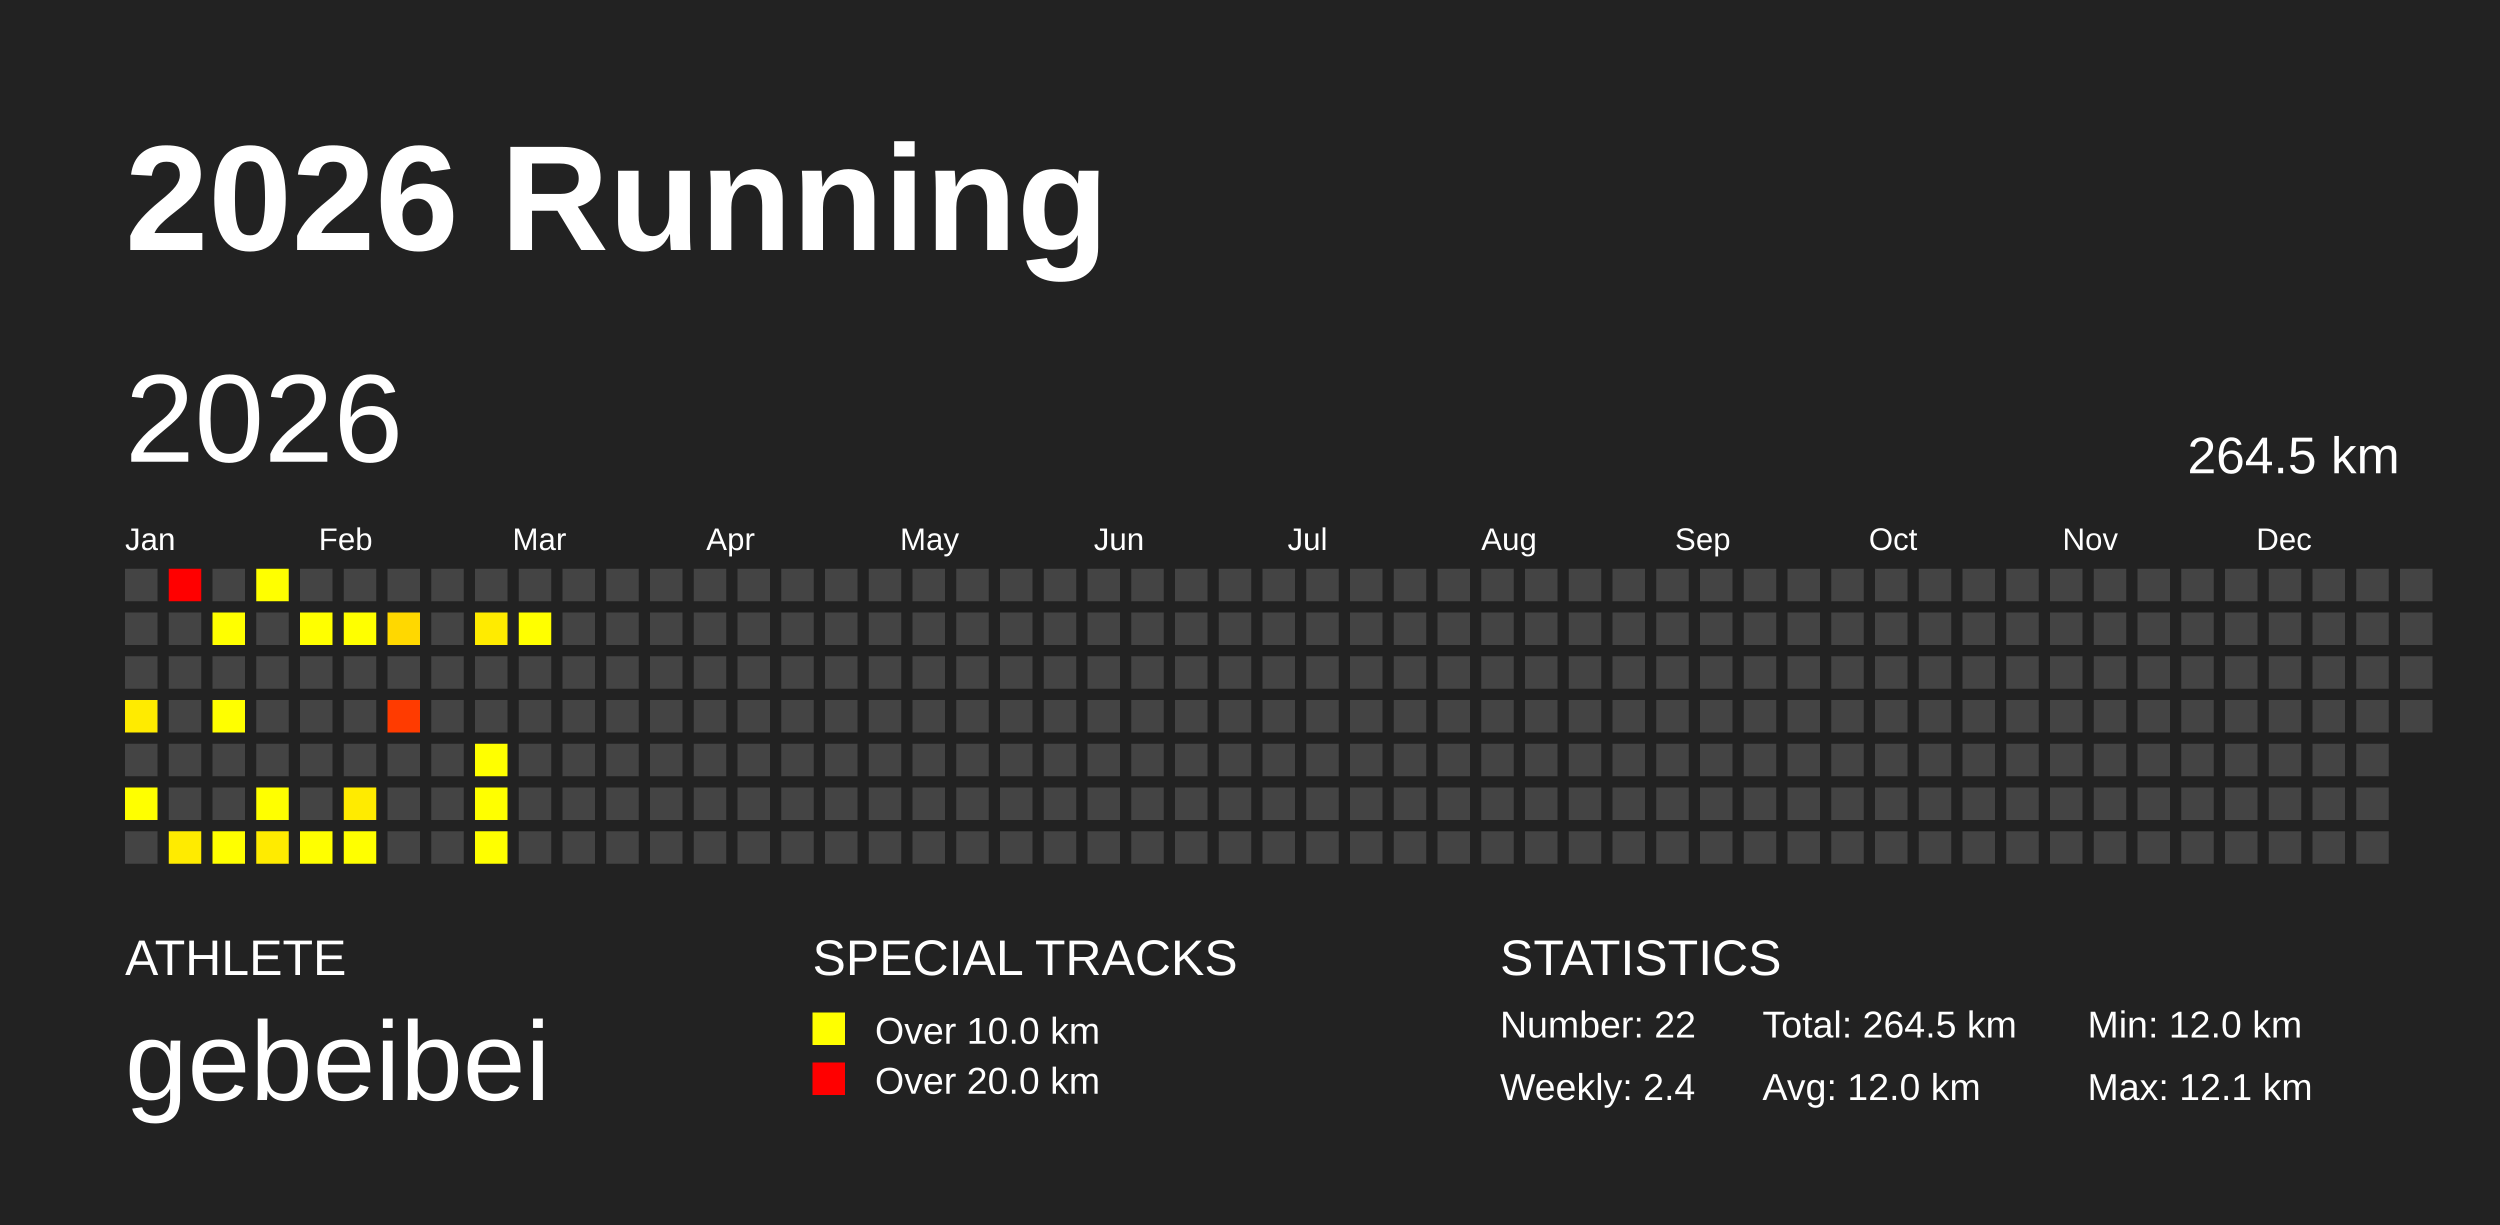
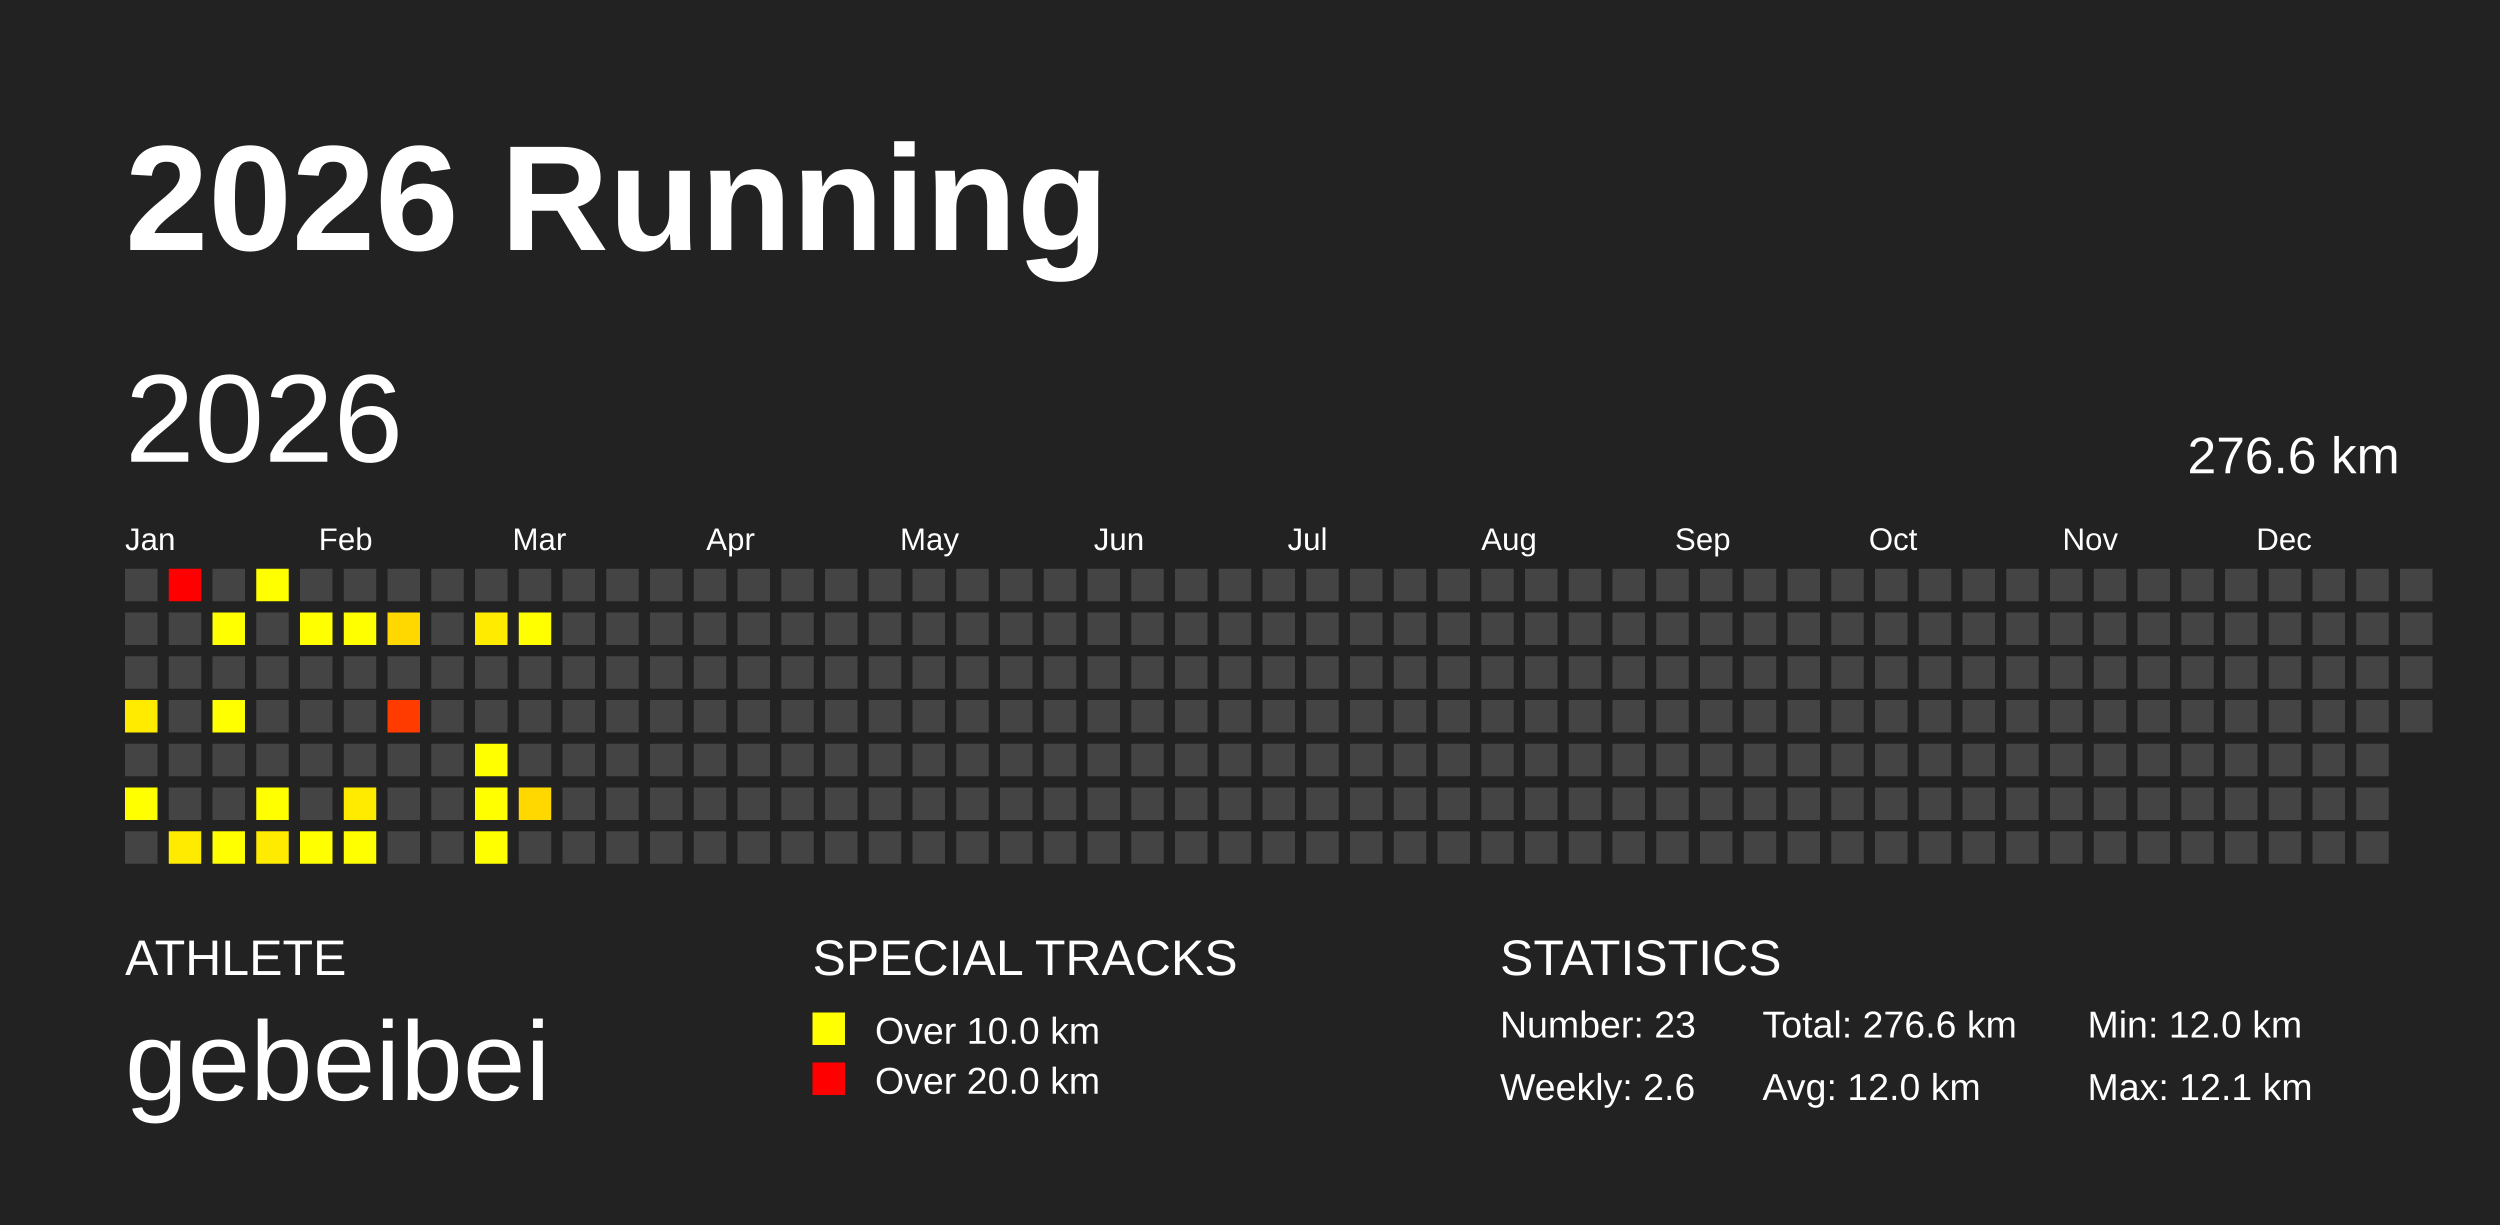
<svg xmlns="http://www.w3.org/2000/svg" baseProfile="full" height="98mm" version="1.1" viewBox="0,0,200,98" width="200mm">
  <defs />
  <rect fill="#222222" height="98" width="200" x="0" y="0" />
  <text fill="#FFFFFF" style="font-size:12px; font-family:Arial; font-weight:bold;" x="10" y="20">2026 Running</text>
  <text fill="#FFFFFF" style="font-size:4px; font-family:Arial" x="10" y="78">ATHLETE</text>
  <text fill="#FFFFFF" style="font-size:9px; font-family:Arial" x="10" y="88">gebeibei</text>
  <text fill="#FFFFFF" style="font-size:4px; font-family:Arial" x="65" y="78">SPECIAL TRACKS</text>
  <rect fill="yellow" height="2.6" width="2.6" x="65" y="81" />
  <text fill="#FFFFFF" style="font-size:3px; font-family:Arial" x="70" y="83.5">Over 10.0 km</text>
  <rect fill="red" height="2.6" width="2.6" x="65" y="85" />
  <text fill="#FFFFFF" style="font-size:3px; font-family:Arial" x="70" y="87.5">Over 20.0 km</text>
  <text fill="#FFFFFF" style="font-size:4px; font-family:Arial" x="120" y="78">STATISTICS</text>
-   <text fill="#FFFFFF" style="font-size:3px; font-family:Arial" x="120" y="83">Number: 22</text>
-   <text fill="#FFFFFF" style="font-size:3px; font-family:Arial" x="120" y="88">Weekly: 2.4</text>
-   <text fill="#FFFFFF" style="font-size:3px; font-family:Arial" x="141" y="83">Total: 264.5 km</text>
+   <text fill="#FFFFFF" style="font-size:3px; font-family:Arial" x="120" y="83">Number: 23</text>
+   <text fill="#FFFFFF" style="font-size:3px; font-family:Arial" x="120" y="88">Weekly: 2.6</text>
+   <text fill="#FFFFFF" style="font-size:3px; font-family:Arial" x="141" y="83">Total: 276.6 km</text>
  <text fill="#FFFFFF" style="font-size:3px; font-family:Arial" x="141" y="88">Avg: 12.0 km</text>
  <text fill="#FFFFFF" style="font-size:3px; font-family:Arial" x="167" y="83">Min: 12.0 km</text>
  <text fill="#FFFFFF" style="font-size:3px; font-family:Arial" x="167" y="88">Max: 12.1 km</text>
  <text dominant-baseline="hanging" fill="#FFFFFF" style="font-size:10.0px; font-family:Arial;" x="10" y="30">2026</text>
-   <text dominant-baseline="hanging" fill="#FFFFFF" style="font-size:4.125px; font-family:Arial;" x="175" y="35">264.5 km</text>
+   <text dominant-baseline="hanging" fill="#FFFFFF" style="font-size:4.125px; font-family:Arial;" x="175" y="35">276.6 km</text>
  <text fill="#FFFFFF" style="font-size:2.5px; font-family:Arial" x="10.0" y="44">Jan</text>
  <text fill="#FFFFFF" style="font-size:2.5px; font-family:Arial" x="25.5" y="44">Feb</text>
  <text fill="#FFFFFF" style="font-size:2.5px; font-family:Arial" x="41.0" y="44">Mar</text>
  <text fill="#FFFFFF" style="font-size:2.5px; font-family:Arial" x="56.5" y="44">Apr</text>
  <text fill="#FFFFFF" style="font-size:2.5px; font-family:Arial" x="72.0" y="44">May</text>
  <text fill="#FFFFFF" style="font-size:2.5px; font-family:Arial" x="87.5" y="44">Jun</text>
  <text fill="#FFFFFF" style="font-size:2.5px; font-family:Arial" x="103.0" y="44">Jul</text>
  <text fill="#FFFFFF" style="font-size:2.5px; font-family:Arial" x="118.5" y="44">Aug</text>
  <text fill="#FFFFFF" style="font-size:2.5px; font-family:Arial" x="134.0" y="44">Sep</text>
  <text fill="#FFFFFF" style="font-size:2.5px; font-family:Arial" x="149.5" y="44">Oct</text>
  <text fill="#FFFFFF" style="font-size:2.5px; font-family:Arial" x="165.0" y="44">Nov</text>
  <text fill="#FFFFFF" style="font-size:2.5px; font-family:Arial" x="180.5" y="44">Dec</text>
  <rect fill="#444444" height="2.6" width="2.6" x="10.0" y="45.5" />
  <rect fill="#444444" height="2.6" width="2.6" x="10.0" y="49.0" />
  <rect fill="#444444" height="2.6" width="2.6" x="10.0" y="52.5" />
  <rect fill="#ffeb00" height="2.6" width="2.6" x="10.0" y="56.0" />
  <rect fill="#444444" height="2.6" width="2.6" x="10.0" y="59.5" />
  <rect fill="#ffff00" height="2.6" width="2.6" x="10.0" y="63.0" />
  <rect fill="#444444" height="2.6" width="2.6" x="10.0" y="66.5" />
  <rect fill="#ff0000" height="2.6" width="2.6" x="13.5" y="45.5" />
  <rect fill="#444444" height="2.6" width="2.6" x="13.5" y="49.0" />
  <rect fill="#444444" height="2.6" width="2.6" x="13.5" y="52.5" />
  <rect fill="#444444" height="2.6" width="2.6" x="13.5" y="56.0" />
  <rect fill="#444444" height="2.6" width="2.6" x="13.5" y="59.5" />
  <rect fill="#444444" height="2.6" width="2.6" x="13.5" y="63.0" />
  <rect fill="#ffeb00" height="2.6" width="2.6" x="13.5" y="66.5" />
  <rect fill="#444444" height="2.6" width="2.6" x="17.0" y="45.5" />
  <rect fill="#ffff00" height="2.6" width="2.6" x="17.0" y="49.0" />
  <rect fill="#444444" height="2.6" width="2.6" x="17.0" y="52.5" />
  <rect fill="#ffff00" height="2.6" width="2.6" x="17.0" y="56.0" />
  <rect fill="#444444" height="2.6" width="2.6" x="17.0" y="59.5" />
  <rect fill="#444444" height="2.6" width="2.6" x="17.0" y="63.0" />
  <rect fill="#ffff00" height="2.6" width="2.6" x="17.0" y="66.5" />
  <rect fill="#ffff00" height="2.6" width="2.6" x="20.5" y="45.5" />
  <rect fill="#444444" height="2.6" width="2.6" x="20.5" y="49.0" />
  <rect fill="#444444" height="2.6" width="2.6" x="20.5" y="52.5" />
  <rect fill="#444444" height="2.6" width="2.6" x="20.5" y="56.0" />
  <rect fill="#444444" height="2.6" width="2.6" x="20.5" y="59.5" />
  <rect fill="#ffff00" height="2.6" width="2.6" x="20.5" y="63.0" />
  <rect fill="#ffeb00" height="2.6" width="2.6" x="20.5" y="66.5" />
  <rect fill="#444444" height="2.6" width="2.6" x="24.0" y="45.5" />
  <rect fill="#ffff00" height="2.6" width="2.6" x="24.0" y="49.0" />
  <rect fill="#444444" height="2.6" width="2.6" x="24.0" y="52.5" />
  <rect fill="#444444" height="2.6" width="2.6" x="24.0" y="56.0" />
  <rect fill="#444444" height="2.6" width="2.6" x="24.0" y="59.5" />
  <rect fill="#444444" height="2.6" width="2.6" x="24.0" y="63.0" />
  <rect fill="#ffff00" height="2.6" width="2.6" x="24.0" y="66.5" />
  <rect fill="#444444" height="2.6" width="2.6" x="27.5" y="45.5" />
  <rect fill="#ffff00" height="2.6" width="2.6" x="27.5" y="49.0" />
  <rect fill="#444444" height="2.6" width="2.6" x="27.5" y="52.5" />
  <rect fill="#444444" height="2.6" width="2.6" x="27.5" y="56.0" />
  <rect fill="#444444" height="2.6" width="2.6" x="27.5" y="59.5" />
  <rect fill="#ffeb00" height="2.6" width="2.6" x="27.5" y="63.0" />
  <rect fill="#ffff00" height="2.6" width="2.6" x="27.5" y="66.5" />
  <rect fill="#444444" height="2.6" width="2.6" x="31.0" y="45.5" />
  <rect fill="#ffd800" height="2.6" width="2.6" x="31.0" y="49.0" />
  <rect fill="#444444" height="2.6" width="2.6" x="31.0" y="52.5" />
  <rect fill="#ff3b00" height="2.6" width="2.6" x="31.0" y="56.0" />
  <rect fill="#444444" height="2.6" width="2.6" x="31.0" y="59.5" />
  <rect fill="#444444" height="2.6" width="2.6" x="31.0" y="63.0" />
  <rect fill="#444444" height="2.6" width="2.6" x="31.0" y="66.5" />
  <rect fill="#444444" height="2.6" width="2.6" x="34.5" y="45.5" />
  <rect fill="#444444" height="2.6" width="2.6" x="34.5" y="49.0" />
  <rect fill="#444444" height="2.6" width="2.6" x="34.5" y="52.5" />
  <rect fill="#444444" height="2.6" width="2.6" x="34.5" y="56.0" />
  <rect fill="#444444" height="2.6" width="2.6" x="34.5" y="59.5" />
  <rect fill="#444444" height="2.6" width="2.6" x="34.5" y="63.0" />
  <rect fill="#444444" height="2.6" width="2.6" x="34.5" y="66.5" />
  <rect fill="#444444" height="2.6" width="2.6" x="38.0" y="45.5" />
  <rect fill="#ffeb00" height="2.6" width="2.6" x="38.0" y="49.0" />
  <rect fill="#444444" height="2.6" width="2.6" x="38.0" y="52.5" />
  <rect fill="#444444" height="2.6" width="2.6" x="38.0" y="56.0" />
  <rect fill="#ffff00" height="2.6" width="2.6" x="38.0" y="59.5" />
  <rect fill="#ffff00" height="2.6" width="2.6" x="38.0" y="63.0" />
  <rect fill="#ffff00" height="2.6" width="2.6" x="38.0" y="66.5" />
  <rect fill="#444444" height="2.6" width="2.6" x="41.5" y="45.5" />
  <rect fill="#ffff00" height="2.6" width="2.6" x="41.5" y="49.0" />
  <rect fill="#444444" height="2.6" width="2.6" x="41.5" y="52.5" />
  <rect fill="#444444" height="2.6" width="2.6" x="41.5" y="56.0" />
  <rect fill="#444444" height="2.6" width="2.6" x="41.5" y="59.5" />
-   <rect fill="#444444" height="2.6" width="2.6" x="41.5" y="63.0" />
+   <rect fill="#ffd800" height="2.6" width="2.6" x="41.5" y="63.0" />
  <rect fill="#444444" height="2.6" width="2.6" x="41.5" y="66.5" />
  <rect fill="#444444" height="2.6" width="2.6" x="45.0" y="45.5" />
  <rect fill="#444444" height="2.6" width="2.6" x="45.0" y="49.0" />
  <rect fill="#444444" height="2.6" width="2.6" x="45.0" y="52.5" />
  <rect fill="#444444" height="2.6" width="2.6" x="45.0" y="56.0" />
  <rect fill="#444444" height="2.6" width="2.6" x="45.0" y="59.5" />
  <rect fill="#444444" height="2.6" width="2.6" x="45.0" y="63.0" />
  <rect fill="#444444" height="2.6" width="2.6" x="45.0" y="66.5" />
  <rect fill="#444444" height="2.6" width="2.6" x="48.5" y="45.5" />
  <rect fill="#444444" height="2.6" width="2.6" x="48.5" y="49.0" />
  <rect fill="#444444" height="2.6" width="2.6" x="48.5" y="52.5" />
  <rect fill="#444444" height="2.6" width="2.6" x="48.5" y="56.0" />
  <rect fill="#444444" height="2.6" width="2.6" x="48.5" y="59.5" />
  <rect fill="#444444" height="2.6" width="2.6" x="48.5" y="63.0" />
  <rect fill="#444444" height="2.6" width="2.6" x="48.5" y="66.5" />
  <rect fill="#444444" height="2.6" width="2.6" x="52.0" y="45.5" />
  <rect fill="#444444" height="2.6" width="2.6" x="52.0" y="49.0" />
  <rect fill="#444444" height="2.6" width="2.6" x="52.0" y="52.5" />
  <rect fill="#444444" height="2.6" width="2.6" x="52.0" y="56.0" />
  <rect fill="#444444" height="2.6" width="2.6" x="52.0" y="59.5" />
  <rect fill="#444444" height="2.6" width="2.6" x="52.0" y="63.0" />
  <rect fill="#444444" height="2.6" width="2.6" x="52.0" y="66.5" />
  <rect fill="#444444" height="2.6" width="2.6" x="55.5" y="45.5" />
  <rect fill="#444444" height="2.6" width="2.6" x="55.5" y="49.0" />
  <rect fill="#444444" height="2.6" width="2.6" x="55.5" y="52.5" />
  <rect fill="#444444" height="2.6" width="2.6" x="55.5" y="56.0" />
  <rect fill="#444444" height="2.6" width="2.6" x="55.5" y="59.5" />
  <rect fill="#444444" height="2.6" width="2.6" x="55.5" y="63.0" />
  <rect fill="#444444" height="2.6" width="2.6" x="55.5" y="66.5" />
  <rect fill="#444444" height="2.6" width="2.6" x="59.0" y="45.5" />
  <rect fill="#444444" height="2.6" width="2.6" x="59.0" y="49.0" />
  <rect fill="#444444" height="2.6" width="2.6" x="59.0" y="52.5" />
  <rect fill="#444444" height="2.6" width="2.6" x="59.0" y="56.0" />
  <rect fill="#444444" height="2.6" width="2.6" x="59.0" y="59.5" />
  <rect fill="#444444" height="2.6" width="2.6" x="59.0" y="63.0" />
  <rect fill="#444444" height="2.6" width="2.6" x="59.0" y="66.5" />
  <rect fill="#444444" height="2.6" width="2.6" x="62.5" y="45.5" />
  <rect fill="#444444" height="2.6" width="2.6" x="62.5" y="49.0" />
  <rect fill="#444444" height="2.6" width="2.6" x="62.5" y="52.5" />
  <rect fill="#444444" height="2.6" width="2.6" x="62.5" y="56.0" />
  <rect fill="#444444" height="2.6" width="2.6" x="62.5" y="59.5" />
  <rect fill="#444444" height="2.6" width="2.6" x="62.5" y="63.0" />
  <rect fill="#444444" height="2.6" width="2.6" x="62.5" y="66.5" />
  <rect fill="#444444" height="2.6" width="2.6" x="66.0" y="45.5" />
  <rect fill="#444444" height="2.6" width="2.6" x="66.0" y="49.0" />
  <rect fill="#444444" height="2.6" width="2.6" x="66.0" y="52.5" />
  <rect fill="#444444" height="2.6" width="2.6" x="66.0" y="56.0" />
  <rect fill="#444444" height="2.6" width="2.6" x="66.0" y="59.5" />
  <rect fill="#444444" height="2.6" width="2.6" x="66.0" y="63.0" />
  <rect fill="#444444" height="2.6" width="2.6" x="66.0" y="66.5" />
  <rect fill="#444444" height="2.6" width="2.6" x="69.5" y="45.5" />
  <rect fill="#444444" height="2.6" width="2.6" x="69.5" y="49.0" />
  <rect fill="#444444" height="2.6" width="2.6" x="69.5" y="52.5" />
  <rect fill="#444444" height="2.6" width="2.6" x="69.5" y="56.0" />
  <rect fill="#444444" height="2.6" width="2.6" x="69.5" y="59.5" />
  <rect fill="#444444" height="2.6" width="2.6" x="69.5" y="63.0" />
  <rect fill="#444444" height="2.6" width="2.6" x="69.5" y="66.5" />
  <rect fill="#444444" height="2.6" width="2.6" x="73.0" y="45.5" />
  <rect fill="#444444" height="2.6" width="2.6" x="73.0" y="49.0" />
  <rect fill="#444444" height="2.6" width="2.6" x="73.0" y="52.5" />
  <rect fill="#444444" height="2.6" width="2.6" x="73.0" y="56.0" />
  <rect fill="#444444" height="2.6" width="2.6" x="73.0" y="59.5" />
  <rect fill="#444444" height="2.6" width="2.6" x="73.0" y="63.0" />
  <rect fill="#444444" height="2.6" width="2.6" x="73.0" y="66.5" />
  <rect fill="#444444" height="2.6" width="2.6" x="76.5" y="45.5" />
  <rect fill="#444444" height="2.6" width="2.6" x="76.5" y="49.0" />
  <rect fill="#444444" height="2.6" width="2.6" x="76.5" y="52.5" />
  <rect fill="#444444" height="2.6" width="2.6" x="76.5" y="56.0" />
  <rect fill="#444444" height="2.6" width="2.6" x="76.5" y="59.5" />
  <rect fill="#444444" height="2.6" width="2.6" x="76.5" y="63.0" />
  <rect fill="#444444" height="2.6" width="2.6" x="76.5" y="66.5" />
  <rect fill="#444444" height="2.6" width="2.6" x="80.0" y="45.5" />
  <rect fill="#444444" height="2.6" width="2.6" x="80.0" y="49.0" />
  <rect fill="#444444" height="2.6" width="2.6" x="80.0" y="52.5" />
  <rect fill="#444444" height="2.6" width="2.6" x="80.0" y="56.0" />
  <rect fill="#444444" height="2.6" width="2.6" x="80.0" y="59.5" />
  <rect fill="#444444" height="2.6" width="2.6" x="80.0" y="63.0" />
  <rect fill="#444444" height="2.6" width="2.6" x="80.0" y="66.5" />
  <rect fill="#444444" height="2.6" width="2.6" x="83.5" y="45.5" />
  <rect fill="#444444" height="2.6" width="2.6" x="83.5" y="49.0" />
  <rect fill="#444444" height="2.6" width="2.6" x="83.5" y="52.5" />
  <rect fill="#444444" height="2.6" width="2.6" x="83.5" y="56.0" />
  <rect fill="#444444" height="2.6" width="2.6" x="83.5" y="59.5" />
  <rect fill="#444444" height="2.6" width="2.6" x="83.5" y="63.0" />
  <rect fill="#444444" height="2.6" width="2.6" x="83.5" y="66.5" />
  <rect fill="#444444" height="2.6" width="2.6" x="87.0" y="45.5" />
  <rect fill="#444444" height="2.6" width="2.6" x="87.0" y="49.0" />
  <rect fill="#444444" height="2.6" width="2.6" x="87.0" y="52.5" />
  <rect fill="#444444" height="2.6" width="2.6" x="87.0" y="56.0" />
  <rect fill="#444444" height="2.6" width="2.6" x="87.0" y="59.5" />
  <rect fill="#444444" height="2.6" width="2.6" x="87.0" y="63.0" />
  <rect fill="#444444" height="2.6" width="2.6" x="87.0" y="66.5" />
  <rect fill="#444444" height="2.6" width="2.6" x="90.5" y="45.5" />
  <rect fill="#444444" height="2.6" width="2.6" x="90.5" y="49.0" />
  <rect fill="#444444" height="2.6" width="2.6" x="90.5" y="52.5" />
  <rect fill="#444444" height="2.6" width="2.6" x="90.5" y="56.0" />
  <rect fill="#444444" height="2.6" width="2.6" x="90.5" y="59.5" />
  <rect fill="#444444" height="2.6" width="2.6" x="90.5" y="63.0" />
  <rect fill="#444444" height="2.6" width="2.6" x="90.5" y="66.5" />
  <rect fill="#444444" height="2.6" width="2.6" x="94.0" y="45.5" />
  <rect fill="#444444" height="2.6" width="2.6" x="94.0" y="49.0" />
  <rect fill="#444444" height="2.6" width="2.6" x="94.0" y="52.5" />
  <rect fill="#444444" height="2.6" width="2.6" x="94.0" y="56.0" />
  <rect fill="#444444" height="2.6" width="2.6" x="94.0" y="59.5" />
  <rect fill="#444444" height="2.6" width="2.6" x="94.0" y="63.0" />
  <rect fill="#444444" height="2.6" width="2.6" x="94.0" y="66.5" />
  <rect fill="#444444" height="2.6" width="2.6" x="97.5" y="45.5" />
  <rect fill="#444444" height="2.6" width="2.6" x="97.5" y="49.0" />
  <rect fill="#444444" height="2.6" width="2.6" x="97.5" y="52.5" />
  <rect fill="#444444" height="2.6" width="2.6" x="97.5" y="56.0" />
  <rect fill="#444444" height="2.6" width="2.6" x="97.5" y="59.5" />
  <rect fill="#444444" height="2.6" width="2.6" x="97.5" y="63.0" />
  <rect fill="#444444" height="2.6" width="2.6" x="97.5" y="66.5" />
  <rect fill="#444444" height="2.6" width="2.6" x="101.0" y="45.5" />
  <rect fill="#444444" height="2.6" width="2.6" x="101.0" y="49.0" />
  <rect fill="#444444" height="2.6" width="2.6" x="101.0" y="52.5" />
  <rect fill="#444444" height="2.6" width="2.6" x="101.0" y="56.0" />
  <rect fill="#444444" height="2.6" width="2.6" x="101.0" y="59.5" />
  <rect fill="#444444" height="2.6" width="2.6" x="101.0" y="63.0" />
  <rect fill="#444444" height="2.6" width="2.6" x="101.0" y="66.5" />
  <rect fill="#444444" height="2.6" width="2.6" x="104.5" y="45.5" />
  <rect fill="#444444" height="2.6" width="2.6" x="104.5" y="49.0" />
  <rect fill="#444444" height="2.6" width="2.6" x="104.5" y="52.5" />
  <rect fill="#444444" height="2.6" width="2.6" x="104.5" y="56.0" />
  <rect fill="#444444" height="2.6" width="2.6" x="104.5" y="59.5" />
  <rect fill="#444444" height="2.6" width="2.6" x="104.5" y="63.0" />
  <rect fill="#444444" height="2.6" width="2.6" x="104.5" y="66.5" />
  <rect fill="#444444" height="2.6" width="2.6" x="108.0" y="45.5" />
  <rect fill="#444444" height="2.6" width="2.6" x="108.0" y="49.0" />
  <rect fill="#444444" height="2.6" width="2.6" x="108.0" y="52.5" />
  <rect fill="#444444" height="2.6" width="2.6" x="108.0" y="56.0" />
  <rect fill="#444444" height="2.6" width="2.6" x="108.0" y="59.5" />
  <rect fill="#444444" height="2.6" width="2.6" x="108.0" y="63.0" />
  <rect fill="#444444" height="2.6" width="2.6" x="108.0" y="66.5" />
  <rect fill="#444444" height="2.6" width="2.6" x="111.5" y="45.5" />
  <rect fill="#444444" height="2.6" width="2.6" x="111.5" y="49.0" />
  <rect fill="#444444" height="2.6" width="2.6" x="111.5" y="52.5" />
  <rect fill="#444444" height="2.6" width="2.6" x="111.5" y="56.0" />
  <rect fill="#444444" height="2.6" width="2.6" x="111.5" y="59.5" />
  <rect fill="#444444" height="2.6" width="2.6" x="111.5" y="63.0" />
  <rect fill="#444444" height="2.6" width="2.6" x="111.5" y="66.5" />
  <rect fill="#444444" height="2.6" width="2.6" x="115.0" y="45.5" />
  <rect fill="#444444" height="2.6" width="2.6" x="115.0" y="49.0" />
  <rect fill="#444444" height="2.6" width="2.6" x="115.0" y="52.5" />
  <rect fill="#444444" height="2.6" width="2.6" x="115.0" y="56.0" />
  <rect fill="#444444" height="2.6" width="2.6" x="115.0" y="59.5" />
  <rect fill="#444444" height="2.6" width="2.6" x="115.0" y="63.0" />
  <rect fill="#444444" height="2.6" width="2.6" x="115.0" y="66.5" />
  <rect fill="#444444" height="2.6" width="2.6" x="118.5" y="45.5" />
  <rect fill="#444444" height="2.6" width="2.6" x="118.5" y="49.0" />
  <rect fill="#444444" height="2.6" width="2.6" x="118.5" y="52.5" />
  <rect fill="#444444" height="2.6" width="2.6" x="118.5" y="56.0" />
  <rect fill="#444444" height="2.6" width="2.6" x="118.5" y="59.5" />
  <rect fill="#444444" height="2.6" width="2.6" x="118.5" y="63.0" />
  <rect fill="#444444" height="2.6" width="2.6" x="118.5" y="66.5" />
  <rect fill="#444444" height="2.6" width="2.6" x="122.0" y="45.5" />
  <rect fill="#444444" height="2.6" width="2.6" x="122.0" y="49.0" />
  <rect fill="#444444" height="2.6" width="2.6" x="122.0" y="52.5" />
  <rect fill="#444444" height="2.6" width="2.6" x="122.0" y="56.0" />
  <rect fill="#444444" height="2.6" width="2.6" x="122.0" y="59.5" />
  <rect fill="#444444" height="2.6" width="2.6" x="122.0" y="63.0" />
  <rect fill="#444444" height="2.6" width="2.6" x="122.0" y="66.5" />
  <rect fill="#444444" height="2.6" width="2.6" x="125.5" y="45.5" />
  <rect fill="#444444" height="2.6" width="2.6" x="125.5" y="49.0" />
  <rect fill="#444444" height="2.6" width="2.6" x="125.5" y="52.5" />
  <rect fill="#444444" height="2.6" width="2.6" x="125.5" y="56.0" />
  <rect fill="#444444" height="2.6" width="2.6" x="125.5" y="59.5" />
  <rect fill="#444444" height="2.6" width="2.6" x="125.5" y="63.0" />
  <rect fill="#444444" height="2.6" width="2.6" x="125.5" y="66.5" />
  <rect fill="#444444" height="2.6" width="2.6" x="129.0" y="45.5" />
  <rect fill="#444444" height="2.6" width="2.6" x="129.0" y="49.0" />
  <rect fill="#444444" height="2.6" width="2.6" x="129.0" y="52.5" />
  <rect fill="#444444" height="2.6" width="2.6" x="129.0" y="56.0" />
  <rect fill="#444444" height="2.6" width="2.6" x="129.0" y="59.5" />
  <rect fill="#444444" height="2.6" width="2.6" x="129.0" y="63.0" />
  <rect fill="#444444" height="2.6" width="2.6" x="129.0" y="66.5" />
  <rect fill="#444444" height="2.6" width="2.6" x="132.5" y="45.5" />
  <rect fill="#444444" height="2.6" width="2.6" x="132.5" y="49.0" />
  <rect fill="#444444" height="2.6" width="2.6" x="132.5" y="52.5" />
  <rect fill="#444444" height="2.6" width="2.6" x="132.5" y="56.0" />
  <rect fill="#444444" height="2.6" width="2.6" x="132.5" y="59.5" />
  <rect fill="#444444" height="2.6" width="2.6" x="132.5" y="63.0" />
  <rect fill="#444444" height="2.6" width="2.6" x="132.5" y="66.5" />
  <rect fill="#444444" height="2.6" width="2.6" x="136.0" y="45.5" />
  <rect fill="#444444" height="2.6" width="2.6" x="136.0" y="49.0" />
  <rect fill="#444444" height="2.6" width="2.6" x="136.0" y="52.5" />
  <rect fill="#444444" height="2.6" width="2.6" x="136.0" y="56.0" />
  <rect fill="#444444" height="2.6" width="2.6" x="136.0" y="59.5" />
  <rect fill="#444444" height="2.6" width="2.6" x="136.0" y="63.0" />
  <rect fill="#444444" height="2.6" width="2.6" x="136.0" y="66.5" />
  <rect fill="#444444" height="2.6" width="2.6" x="139.5" y="45.5" />
  <rect fill="#444444" height="2.6" width="2.6" x="139.5" y="49.0" />
  <rect fill="#444444" height="2.6" width="2.6" x="139.5" y="52.5" />
  <rect fill="#444444" height="2.6" width="2.6" x="139.5" y="56.0" />
  <rect fill="#444444" height="2.6" width="2.6" x="139.5" y="59.5" />
  <rect fill="#444444" height="2.6" width="2.6" x="139.5" y="63.0" />
  <rect fill="#444444" height="2.6" width="2.6" x="139.5" y="66.5" />
  <rect fill="#444444" height="2.6" width="2.6" x="143.0" y="45.5" />
  <rect fill="#444444" height="2.6" width="2.6" x="143.0" y="49.0" />
  <rect fill="#444444" height="2.6" width="2.6" x="143.0" y="52.5" />
  <rect fill="#444444" height="2.6" width="2.6" x="143.0" y="56.0" />
  <rect fill="#444444" height="2.6" width="2.6" x="143.0" y="59.5" />
  <rect fill="#444444" height="2.6" width="2.6" x="143.0" y="63.0" />
  <rect fill="#444444" height="2.6" width="2.6" x="143.0" y="66.5" />
  <rect fill="#444444" height="2.6" width="2.6" x="146.5" y="45.5" />
  <rect fill="#444444" height="2.6" width="2.6" x="146.5" y="49.0" />
  <rect fill="#444444" height="2.6" width="2.6" x="146.5" y="52.5" />
  <rect fill="#444444" height="2.6" width="2.6" x="146.5" y="56.0" />
  <rect fill="#444444" height="2.6" width="2.6" x="146.5" y="59.5" />
  <rect fill="#444444" height="2.6" width="2.6" x="146.5" y="63.0" />
  <rect fill="#444444" height="2.6" width="2.6" x="146.5" y="66.5" />
  <rect fill="#444444" height="2.6" width="2.6" x="150.0" y="45.5" />
  <rect fill="#444444" height="2.6" width="2.6" x="150.0" y="49.0" />
  <rect fill="#444444" height="2.6" width="2.6" x="150.0" y="52.5" />
  <rect fill="#444444" height="2.6" width="2.6" x="150.0" y="56.0" />
  <rect fill="#444444" height="2.6" width="2.6" x="150.0" y="59.5" />
  <rect fill="#444444" height="2.6" width="2.6" x="150.0" y="63.0" />
  <rect fill="#444444" height="2.6" width="2.6" x="150.0" y="66.5" />
  <rect fill="#444444" height="2.6" width="2.6" x="153.5" y="45.5" />
  <rect fill="#444444" height="2.6" width="2.6" x="153.5" y="49.0" />
  <rect fill="#444444" height="2.6" width="2.6" x="153.5" y="52.5" />
  <rect fill="#444444" height="2.6" width="2.6" x="153.5" y="56.0" />
  <rect fill="#444444" height="2.6" width="2.6" x="153.5" y="59.5" />
  <rect fill="#444444" height="2.6" width="2.6" x="153.5" y="63.0" />
  <rect fill="#444444" height="2.6" width="2.6" x="153.5" y="66.5" />
  <rect fill="#444444" height="2.6" width="2.6" x="157.0" y="45.5" />
  <rect fill="#444444" height="2.6" width="2.6" x="157.0" y="49.0" />
  <rect fill="#444444" height="2.6" width="2.6" x="157.0" y="52.5" />
  <rect fill="#444444" height="2.6" width="2.6" x="157.0" y="56.0" />
  <rect fill="#444444" height="2.6" width="2.6" x="157.0" y="59.5" />
  <rect fill="#444444" height="2.6" width="2.6" x="157.0" y="63.0" />
  <rect fill="#444444" height="2.6" width="2.6" x="157.0" y="66.5" />
  <rect fill="#444444" height="2.6" width="2.6" x="160.5" y="45.5" />
  <rect fill="#444444" height="2.6" width="2.6" x="160.5" y="49.0" />
  <rect fill="#444444" height="2.6" width="2.6" x="160.5" y="52.5" />
  <rect fill="#444444" height="2.6" width="2.6" x="160.5" y="56.0" />
  <rect fill="#444444" height="2.6" width="2.6" x="160.5" y="59.5" />
  <rect fill="#444444" height="2.6" width="2.6" x="160.5" y="63.0" />
  <rect fill="#444444" height="2.6" width="2.6" x="160.5" y="66.5" />
  <rect fill="#444444" height="2.6" width="2.6" x="164.0" y="45.5" />
  <rect fill="#444444" height="2.6" width="2.6" x="164.0" y="49.0" />
  <rect fill="#444444" height="2.6" width="2.6" x="164.0" y="52.5" />
  <rect fill="#444444" height="2.6" width="2.6" x="164.0" y="56.0" />
  <rect fill="#444444" height="2.6" width="2.6" x="164.0" y="59.5" />
  <rect fill="#444444" height="2.6" width="2.6" x="164.0" y="63.0" />
  <rect fill="#444444" height="2.6" width="2.6" x="164.0" y="66.5" />
  <rect fill="#444444" height="2.6" width="2.6" x="167.5" y="45.5" />
  <rect fill="#444444" height="2.6" width="2.6" x="167.5" y="49.0" />
  <rect fill="#444444" height="2.6" width="2.6" x="167.5" y="52.5" />
  <rect fill="#444444" height="2.6" width="2.6" x="167.5" y="56.0" />
  <rect fill="#444444" height="2.6" width="2.6" x="167.5" y="59.5" />
  <rect fill="#444444" height="2.6" width="2.6" x="167.5" y="63.0" />
  <rect fill="#444444" height="2.6" width="2.6" x="167.5" y="66.5" />
  <rect fill="#444444" height="2.6" width="2.6" x="171.0" y="45.5" />
  <rect fill="#444444" height="2.6" width="2.6" x="171.0" y="49.0" />
  <rect fill="#444444" height="2.6" width="2.6" x="171.0" y="52.5" />
  <rect fill="#444444" height="2.6" width="2.6" x="171.0" y="56.0" />
  <rect fill="#444444" height="2.6" width="2.6" x="171.0" y="59.5" />
  <rect fill="#444444" height="2.6" width="2.6" x="171.0" y="63.0" />
  <rect fill="#444444" height="2.6" width="2.6" x="171.0" y="66.5" />
  <rect fill="#444444" height="2.6" width="2.6" x="174.5" y="45.5" />
  <rect fill="#444444" height="2.6" width="2.6" x="174.5" y="49.0" />
  <rect fill="#444444" height="2.6" width="2.6" x="174.5" y="52.5" />
  <rect fill="#444444" height="2.6" width="2.6" x="174.5" y="56.0" />
  <rect fill="#444444" height="2.6" width="2.6" x="174.5" y="59.5" />
  <rect fill="#444444" height="2.6" width="2.6" x="174.5" y="63.0" />
  <rect fill="#444444" height="2.6" width="2.6" x="174.5" y="66.5" />
  <rect fill="#444444" height="2.6" width="2.6" x="178.0" y="45.5" />
  <rect fill="#444444" height="2.6" width="2.6" x="178.0" y="49.0" />
  <rect fill="#444444" height="2.6" width="2.6" x="178.0" y="52.5" />
  <rect fill="#444444" height="2.6" width="2.6" x="178.0" y="56.0" />
  <rect fill="#444444" height="2.6" width="2.6" x="178.0" y="59.5" />
  <rect fill="#444444" height="2.6" width="2.6" x="178.0" y="63.0" />
  <rect fill="#444444" height="2.6" width="2.6" x="178.0" y="66.5" />
  <rect fill="#444444" height="2.6" width="2.6" x="181.5" y="45.5" />
  <rect fill="#444444" height="2.6" width="2.6" x="181.5" y="49.0" />
  <rect fill="#444444" height="2.6" width="2.6" x="181.5" y="52.5" />
  <rect fill="#444444" height="2.6" width="2.6" x="181.5" y="56.0" />
  <rect fill="#444444" height="2.6" width="2.6" x="181.5" y="59.5" />
  <rect fill="#444444" height="2.6" width="2.6" x="181.5" y="63.0" />
  <rect fill="#444444" height="2.6" width="2.6" x="181.5" y="66.5" />
  <rect fill="#444444" height="2.6" width="2.6" x="185.0" y="45.5" />
  <rect fill="#444444" height="2.6" width="2.6" x="185.0" y="49.0" />
  <rect fill="#444444" height="2.6" width="2.6" x="185.0" y="52.5" />
  <rect fill="#444444" height="2.6" width="2.6" x="185.0" y="56.0" />
  <rect fill="#444444" height="2.6" width="2.6" x="185.0" y="59.5" />
  <rect fill="#444444" height="2.6" width="2.6" x="185.0" y="63.0" />
  <rect fill="#444444" height="2.6" width="2.6" x="185.0" y="66.5" />
  <rect fill="#444444" height="2.6" width="2.6" x="188.5" y="45.5" />
  <rect fill="#444444" height="2.6" width="2.6" x="188.5" y="49.0" />
  <rect fill="#444444" height="2.6" width="2.6" x="188.5" y="52.5" />
  <rect fill="#444444" height="2.6" width="2.6" x="188.5" y="56.0" />
  <rect fill="#444444" height="2.6" width="2.6" x="188.5" y="59.5" />
  <rect fill="#444444" height="2.6" width="2.6" x="188.5" y="63.0" />
  <rect fill="#444444" height="2.6" width="2.6" x="188.5" y="66.5" />
  <rect fill="#444444" height="2.6" width="2.6" x="192.0" y="45.5" />
  <rect fill="#444444" height="2.6" width="2.6" x="192.0" y="49.0" />
  <rect fill="#444444" height="2.6" width="2.6" x="192.0" y="52.5" />
  <rect fill="#444444" height="2.6" width="2.6" x="192.0" y="56.0" />
</svg>
